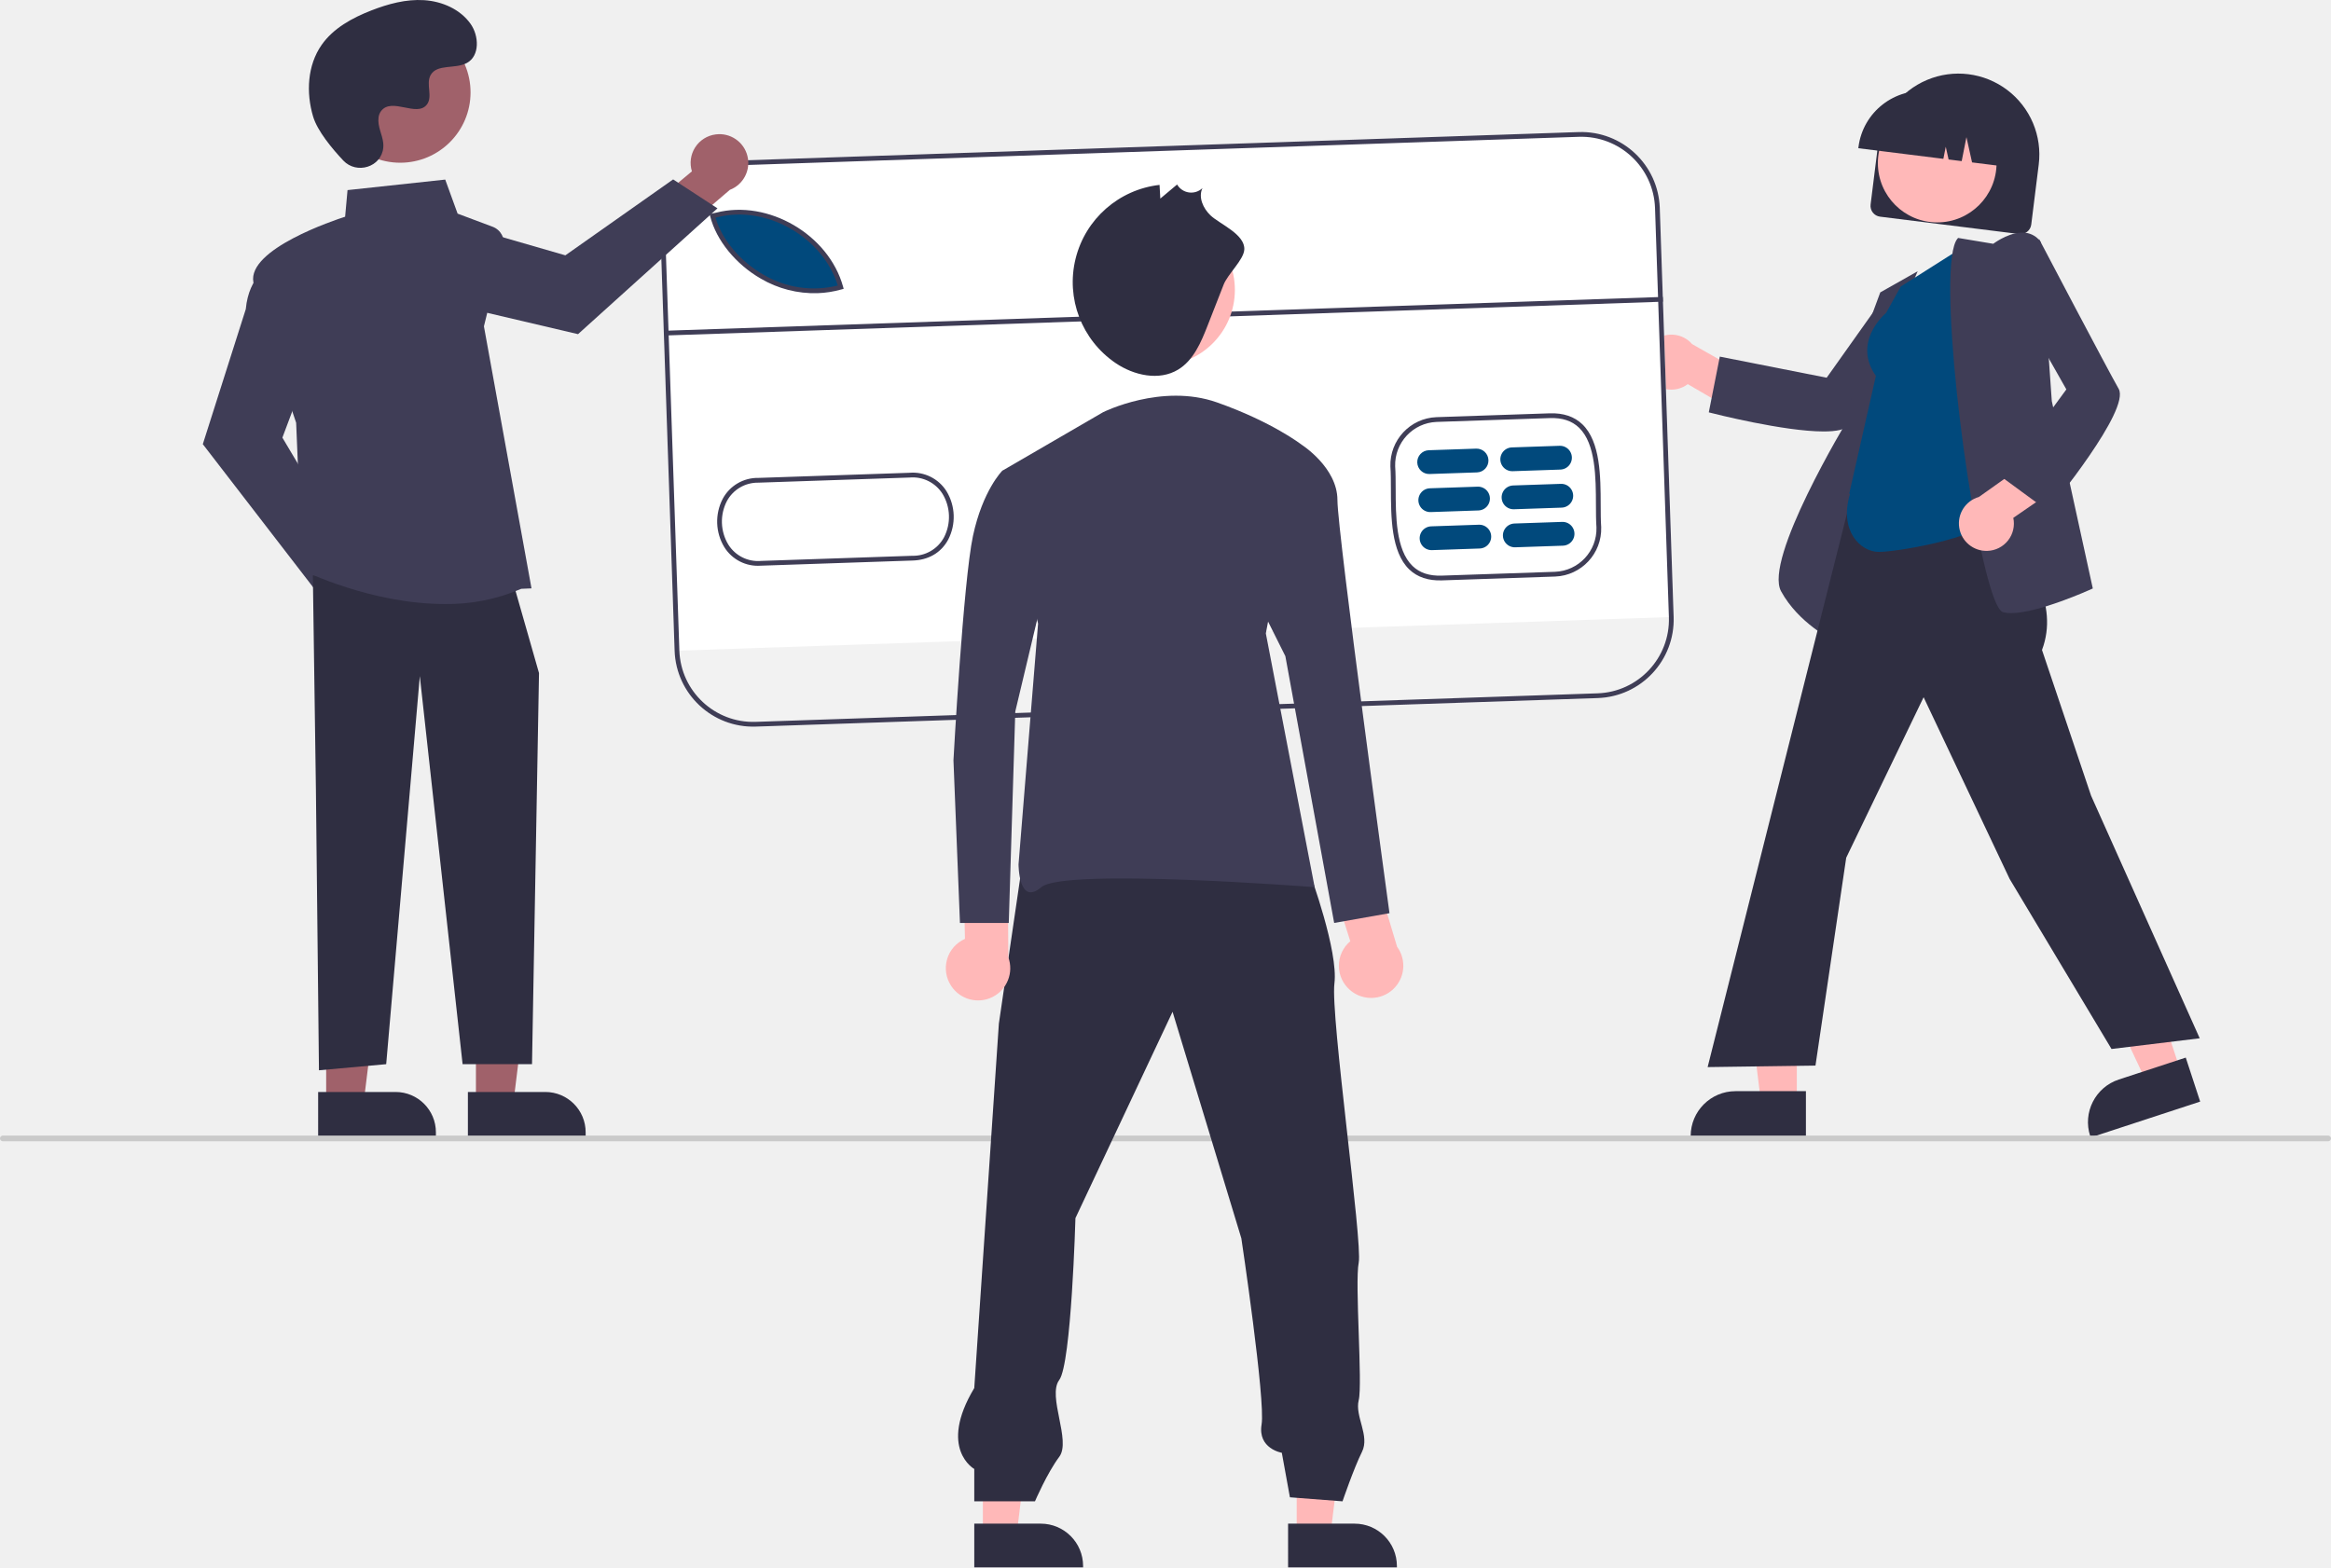
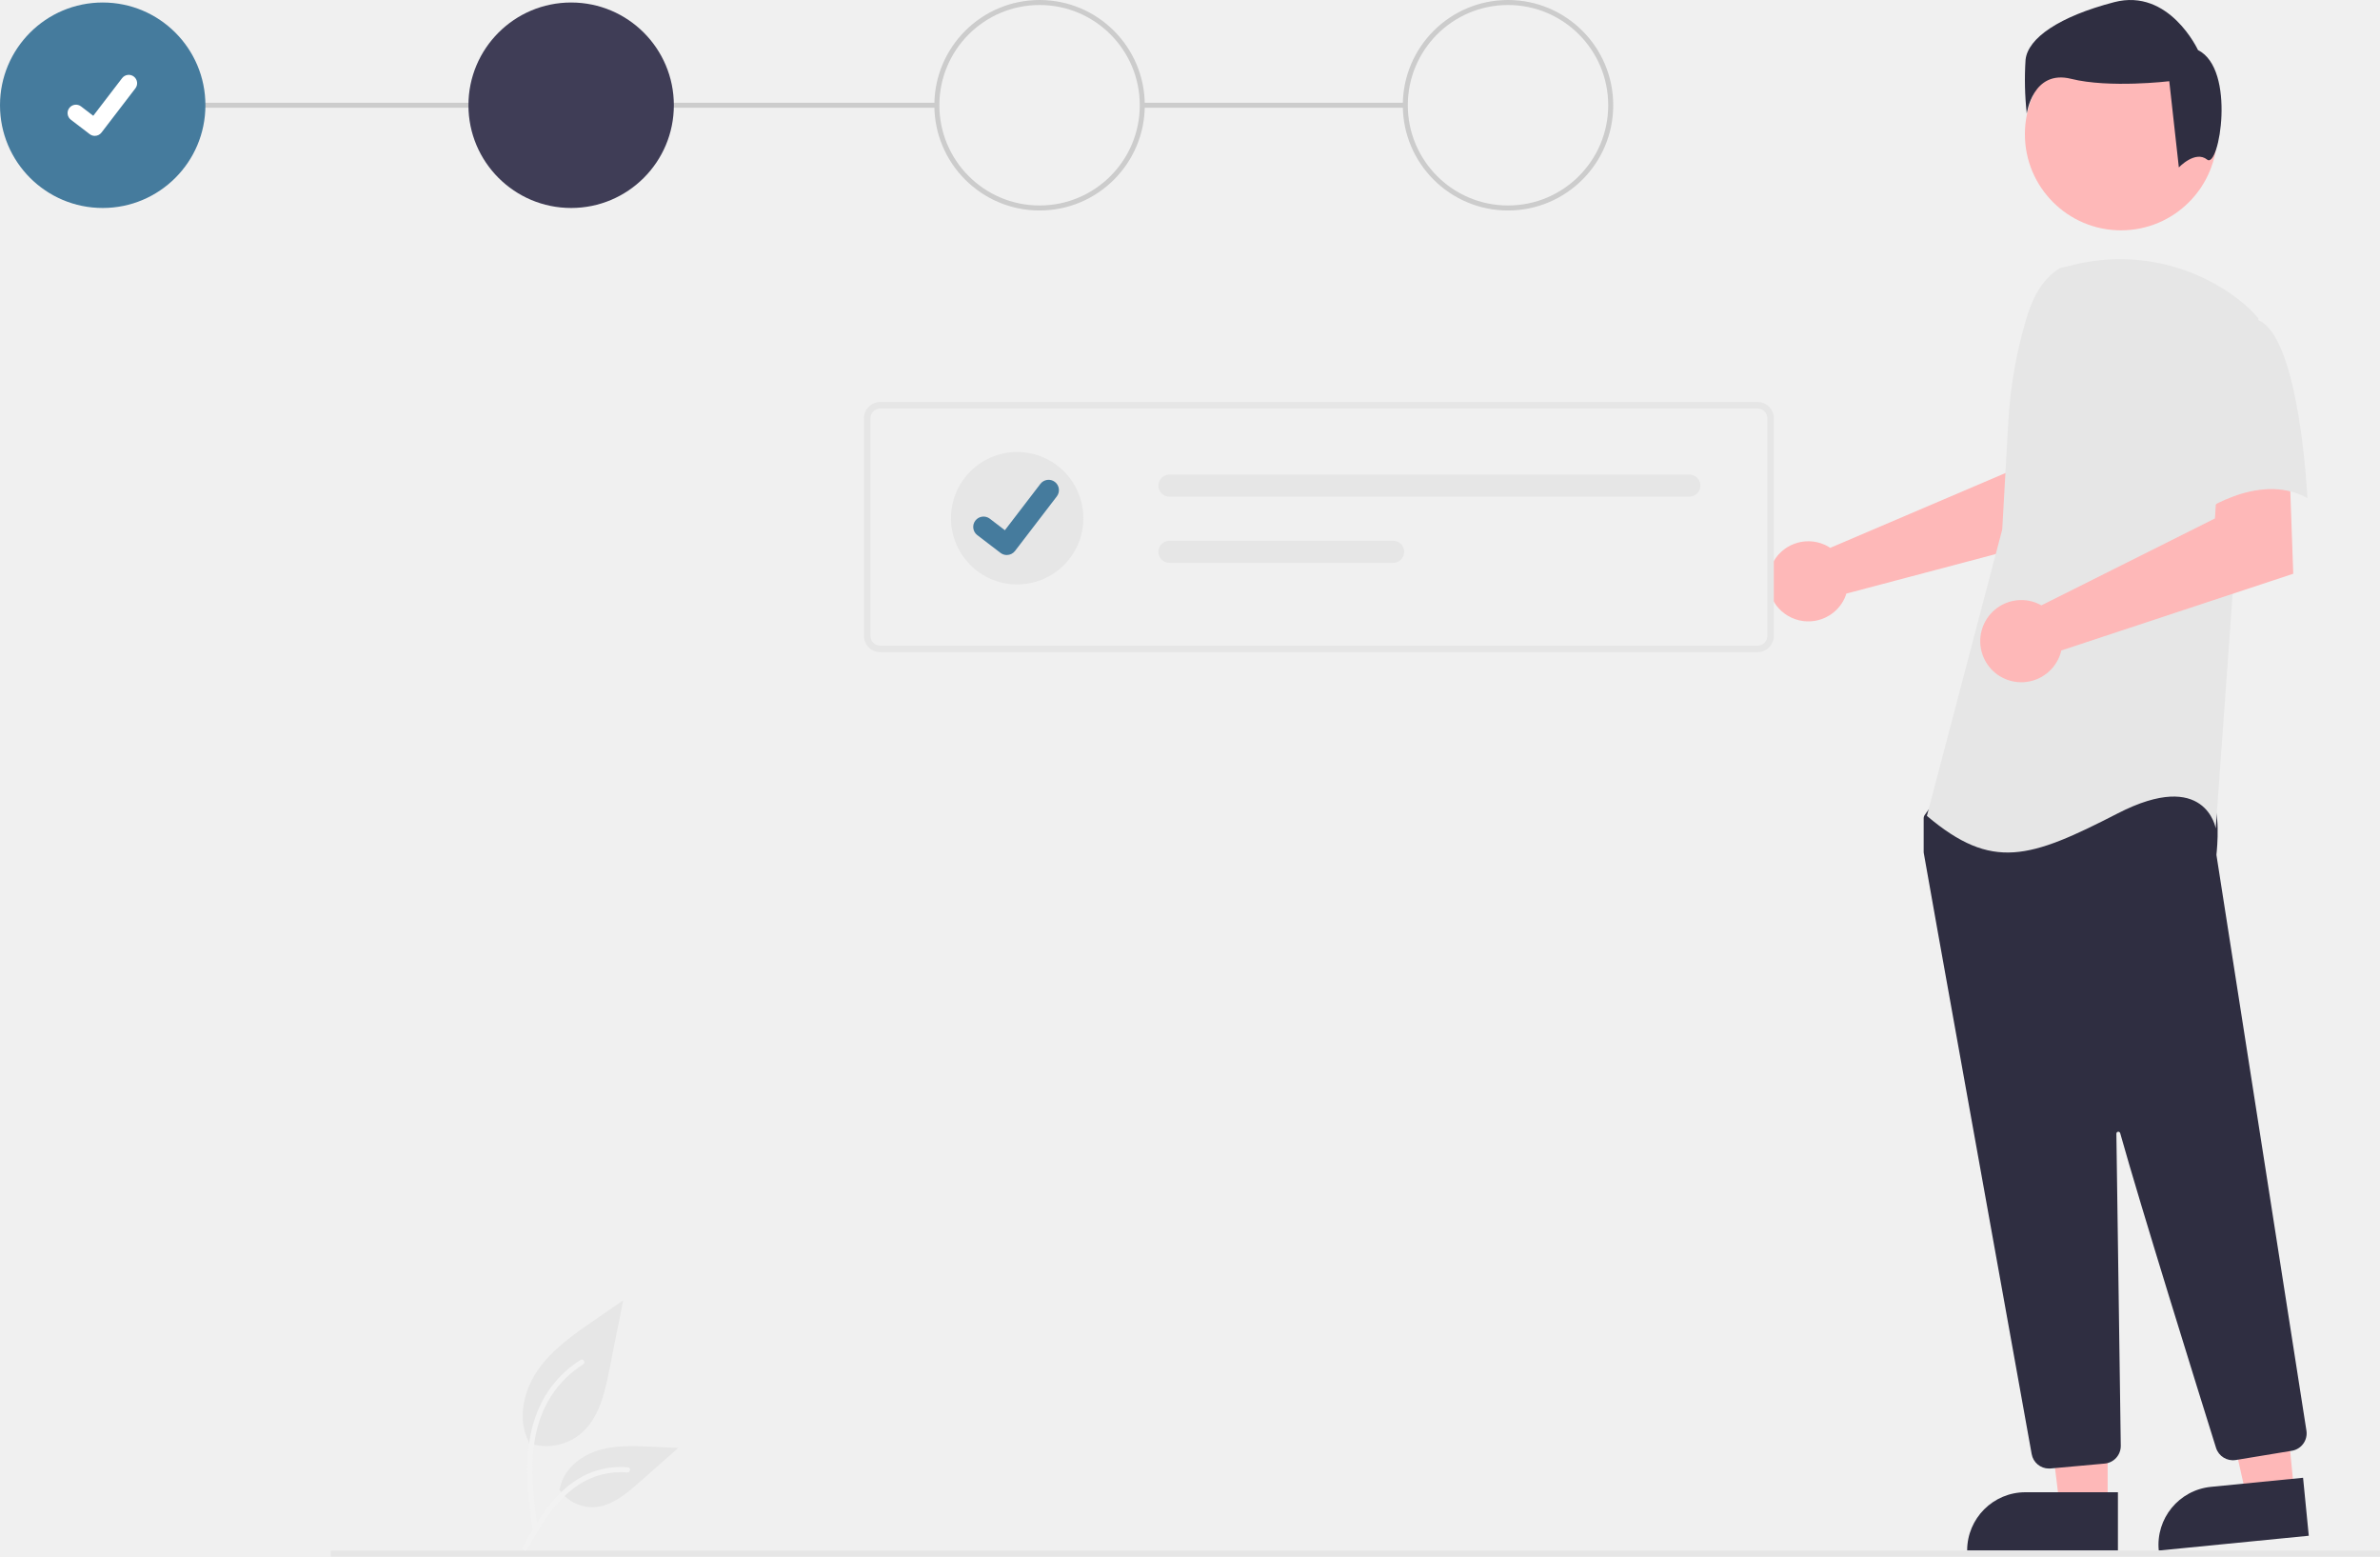
- <svg xmlns="http://www.w3.org/2000/svg" data-name="Layer 1" width="816" height="548.787" viewBox="0 0 816 548.787">
-   <path d="M846.83,247.218l2.618-20.984a28.336,28.336,0,1,1,56.236,7.016l-2.618,20.984a3.811,3.811,0,0,1-4.248,3.306l-48.682-6.074A3.811,3.811,0,0,1,846.83,247.218Z" transform="translate(-192 -175.6067)" fill="#2f2e41" />
-   <circle cx="678.149" cy="57.097" r="20.775" fill="#ffb8b8" />
-   <path d="M842.586,227.084a22.441,22.441,0,0,1,25.018-19.468l4.197.524a22.44,22.44,0,0,1,19.468,25.018l-.052.42-8.869-1.107-1.968-8.848-1.662,8.395-4.584-.572-.993-4.464-.839,4.236-29.768-3.714Z" transform="translate(-192 -175.6067)" fill="#2f2e41" />
-   <path d="M768.539,306.812a9.57,9.57,0,0,0,14.301,3.289l18.869,11.054,9.514-9.829L784.357,296.09a9.622,9.622,0,0,0-15.818,10.722Z" transform="translate(-192 -175.6067)" fill="#ffb8b8" />
-   <path d="M830.383,326.674c-13.918,0-38.411-6.231-39.767-6.579l-.428-.11,3.855-19.517,37.41,7.389,20.323-28.619,23.333-2.372-.651.857c-.303.399-30.381,39.993-35.062,46.635C838.214,326.035,834.84,326.674,830.383,326.674Z" transform="translate(-192 -175.6067)" fill="#3f3d56" />
-   <path d="M834.114,399.926l-.557-.266c-.119-.057-11.944-5.809-18.069-17.037-6.096-11.176,22.44-58.584,24.436-61.874l.029-15.056,10.265-27.715,13.092-7.399-11.24,26.226Z" transform="translate(-192 -175.6067)" fill="#3f3d56" />
-   <polygon points="628.999 386.136 616.487 386.135 610.535 337.875 629.001 337.876 628.999 386.136" fill="#ffb8b8" />
-   <path d="M824.19,573.871l-40.344-.001v-.51a15.704,15.704,0,0,1,15.703-15.703h.001l24.641.001Z" transform="translate(-192 -175.6067)" fill="#2f2e41" />
-   <polygon points="763.392 375.171 751.502 379.067 730.818 335.059 748.367 329.31 763.392 375.171" fill="#ffb8b8" />
-   <path d="M962.201,561.31l-38.338,12.561-.159-.485a15.704,15.704,0,0,1,10.033-19.812l.001-0,23.416-7.672Z" transform="translate(-192 -175.6067)" fill="#2f2e41" />
-   <path d="M931.167,542.888l-35.668-59.546-30.11-63.619-27.095,56.197-10.764,72.784-37.748.524.149-.59L847.697,319.109l45.241,6.759-2.059,29.863,1.226,1.744c10.22,14.518,20.787,29.529,14.726,45.71l17.181,51.015,38.031,84.945Z" transform="translate(-192 -175.6067)" fill="#2f2e41" />
-   <path d="M849.764,368.854c-6.556,0-14.035-7.485-10.155-20.265l-.251-.182,9.32-41.177c-8.133-11.632,2.59-21.232,3.595-22.089l5.119-9.214,22.585-14.323,11.427,94.946-.169.162C882.981,364.609,855.263,368.854,849.764,368.854Z" transform="translate(-192 -175.6067)" fill="#01497c" />
-   <path d="M896.017,390.279a11.117,11.117,0,0,1-2.668-.282c-.878-.22-2.3-1.339-4.498-8.493-8.736-28.442-19.049-114.02-11.556-122.395l.172-.192,12.303,2.05c1.023-.755,6.389-4.501,11.341-3.85a7.516,7.516,0,0,1,5.143,3.04l.085.111,3.919,55.76,14.359,65.619-.344.156C923.438,382.184,905.508,390.279,896.017,390.279Z" transform="translate(-192 -175.6067)" fill="#3f3d56" />
-   <path d="M887.743,368.485a9.57,9.57,0,0,0,9.041-11.558l18.01-12.405L909.925,331.738l-25.188,17.875a9.622,9.622,0,0,0,3.006,18.871Z" transform="translate(-192 -175.6067)" fill="#ffb8b8" />
-   <path d="M908.851,354.461l-16.042-11.764,22.55-30.75-17.305-30.538,7.742-22.139.5.953c.233.444,23.343,44.469,27.375,51.525,4.194,7.339-23.363,40.945-24.539,42.372Z" transform="translate(-192 -175.6067)" fill="#3f3d56" />
-   <path d="M751.339,420.024l-294.773,9.991a27.526,27.526,0,0,1-28.41-26.547l-4.855-143.223A27.526,27.526,0,0,1,449.848,231.835l294.773-9.991a27.526,27.526,0,0,1,28.41,26.547L777.886,391.614A27.526,27.526,0,0,1,751.339,420.024Z" transform="translate(-192 -175.6067)" fill="#fff" />
-   <path d="M777.886,391.614l.026.758a26.258,26.258,0,0,1-25.357,27.128L456.308,429.541a26.256,26.256,0,0,1-27.127-25.349l-.026-.758Z" transform="translate(-192 -175.6067)" fill="#f2f2f2" />
-   <path d="M486.881,276.43c-21.229,6.013-41.006-9.806-44.88-24.972l1.481-.317C461.392,246.541,481.972,258.757,486.881,276.43Z" transform="translate(-192 -175.6067)" fill="#01497c" />
-   <path d="M696.771,378.816c-4.782.162-8.634-1.131-11.449-3.845-6.362-6.133-6.391-18.368-6.414-28.2-.007-2.86-.013-5.562-.176-7.82l-.002-.034a16.777,16.777,0,0,1,16.111-17.25L734.49,320.324c4.776-.162,8.624,1.13,11.437,3.839,6.361,6.128,6.395,18.36,6.422,28.189.008,2.866.015,5.574.179,7.835a16.788,16.788,0,0,1-16.117,17.285Zm-16.376-39.966c.165,2.312.172,5.035.179,7.918.023,9.517.051,21.361,5.905,27.004,2.512,2.422,5.861,3.527,10.236,3.379l39.637-1.343a15.111,15.111,0,0,0,14.513-15.533c-.167-2.285-.174-5.021-.182-7.917-.026-9.514-.059-21.356-5.911-26.993-2.51-2.418-5.855-3.522-10.224-3.374L694.899,323.333A15.107,15.107,0,0,0,680.395,338.849Z" transform="translate(-192 -175.6067)" fill="#3f3d56" />
-   <path d="M478.174,278.26a37.176,37.176,0,0,1-19.825-5.084c-8.79-5.058-15.581-13.405-17.722-21.783l-.215-.84,2.312-.495c18.177-4.663,39.332,7.66,44.392,25.869l.222.798-.797.226A34.98,34.98,0,0,1,478.174,278.26Zm-35.702-26.444c2.261,7.676,8.589,15.243,16.709,19.915a34.733,34.733,0,0,0,26.095,3.836c-5.223-16.947-25.07-28.291-42.151-23.892Z" transform="translate(-192 -175.6067)" fill="#3f3d56" />
-   <path d="M458.28,373.672a13.829,13.829,0,0,1-12.706-6.462,17.298,17.298,0,0,1-.58-16.952,13.878,13.878,0,0,1,12.535-7.324l52.829-1.791a13.903,13.903,0,0,1,12.988,6.468,17.298,17.298,0,0,1,.573,16.95c-2.487,4.607-6.939,7.174-12.532,7.309l-52.83,1.791Q458.418,373.667,458.28,373.672Zm-.954-29.066a12.248,12.248,0,0,0-10.865,6.443,15.584,15.584,0,0,0,.523,15.272,12.259,12.259,0,0,0,11.504,5.675l52.855-1.792a12.278,12.278,0,0,0,11.11-6.435,15.582,15.582,0,0,0-.517-15.27,12.312,12.312,0,0,0-11.51-5.691l-52.858,1.792c-.081.002-.162.003-.242.006Z" transform="translate(-192 -175.6067)" fill="#3f3d56" />
-   <path d="M709.062,341.01l-16.654.565a4.166,4.166,0,0,1-.282-8.327l16.654-.564a4.166,4.166,0,0,1,.282,8.327Z" transform="translate(-192 -175.6067)" fill="#01497c" />
-   <path d="M709.514,354.333l-16.654.565a4.166,4.166,0,1,1-.282-8.327l16.654-.565a4.166,4.166,0,1,1,.282,8.327Z" transform="translate(-192 -175.6067)" fill="#01497c" />
-   <path d="M709.965,367.656l-16.654.565a4.166,4.166,0,1,1-.282-8.327l16.654-.565a4.166,4.166,0,1,1,.282,8.327Z" transform="translate(-192 -175.6067)" fill="#01497c" />
-   <path d="M738.206,340.022l-16.654.564a4.166,4.166,0,1,1-.282-8.327h0l16.654-.564a4.166,4.166,0,1,1,.282,8.327Z" transform="translate(-192 -175.6067)" fill="#01497c" />
-   <path d="M738.658,353.345l-16.654.564a4.166,4.166,0,1,1-.282-8.327h0l16.654-.564a4.166,4.166,0,1,1,.282,8.327h0Z" transform="translate(-192 -175.6067)" fill="#01497c" />
-   <path d="M739.11,366.668l-16.654.564a4.166,4.166,0,1,1-.282-8.327l16.654-.565a4.166,4.166,0,1,1,.282,8.327Z" transform="translate(-192 -175.6067)" fill="#01497c" />
-   <rect x="425.286" y="285.479" width="348.933" height="1.666" transform="translate(-201.355 -155.1249) rotate(-1.94135)" fill="#3f3d56" />
-   <path d="M751.339,420.024l-294.773,9.991a27.526,27.526,0,0,1-28.41-26.547l-4.855-143.223A27.526,27.526,0,0,1,449.848,231.835l294.773-9.991a27.526,27.526,0,0,1,28.41,26.547L777.886,391.614A27.526,27.526,0,0,1,751.339,420.024ZM449.905,233.5A25.858,25.858,0,0,0,424.966,260.189l4.855,143.223a25.858,25.858,0,0,0,26.688,24.939l294.773-9.991a25.858,25.858,0,0,0,24.939-26.688l-4.855-143.223a25.858,25.858,0,0,0-26.688-24.939Z" transform="translate(-192 -175.6067)" fill="#3f3d56" />
-   <path d="M328.994,384.588a10.032,10.032,0,0,0-12.248-9.307l-13.266-18.696-13.328,5.291L309.258,388.015a10.086,10.086,0,0,0,19.736-3.427Z" transform="translate(-192 -175.6067)" fill="#a0616a" />
-   <path d="M303.139,383.202l-40.142-52.076,15.041-47.271c1.102-11.884,8.539-15.203,8.855-15.339l.483-.207,13.088,34.903-9.61,25.626,23.587,39.67Z" transform="translate(-192 -175.6067)" fill="#3f3d56" />
-   <path d="M442.545,222.669a10.032,10.032,0,0,0-8.332,12.931l-17.614,14.672,6.305,12.879,24.584-21.069a10.086,10.086,0,0,0-4.943-19.412Z" transform="translate(-192 -175.6067)" fill="#a0616a" />
-   <path d="M443.162,248.555l-48.816,44.048-48.292-11.341c-11.934-.18-15.818-7.338-15.977-7.643l-.244-.465,33.787-15.748,26.293,7.6,37.728-26.584Z" transform="translate(-192 -175.6067)" fill="#3f3d56" />
-   <polygon points="166.605 386.085 179.721 386.085 185.96 335.494 166.602 335.495 166.605 386.085" fill="#a0616a" />
-   <path d="M355.794,557.944h41.222a0,0,0,0,1,0,0v15.927a0,0,0,0,1,0,0H369.913a14.119,14.119,0,0,1-14.119-14.119v-1.807A0,0,0,0,1,355.794,557.944Z" transform="translate(560.836 956.1899) rotate(179.9974)" fill="#2f2e41" />
-   <polygon points="114.183 386.085 127.299 386.085 133.538 335.494 114.18 335.495 114.183 386.085" fill="#a0616a" />
-   <path d="M303.372,557.944h41.222a0,0,0,0,1,0,0v15.927a0,0,0,0,1,0,0H317.491a14.119,14.119,0,0,1-14.119-14.119v-1.807A0,0,0,0,1,303.372,557.944Z" transform="translate(455.9918 956.1924) rotate(179.9974)" fill="#2f2e41" />
-   <polygon points="109.518 201.425 110.588 276.314 111.657 374.739 135.194 372.599 146.962 236.73 161.94 372.599 186.239 372.599 188.686 235.66 180.127 205.704 109.518 201.425" fill="#2f2e41" />
-   <path d="M347.584,387.088c-25.609.002-49.182-11.589-49.5-11.748l-.264-.132-2.149-51.575c-.623-1.823-12.895-37.785-14.973-49.216-2.106-11.581,28.413-21.745,32.119-22.933l.841-9.316,34.2-3.685,4.335,11.921,12.27,4.601a6.069,6.069,0,0,1,3.761,7.13L361.404,289.864l16.655,91.749-3.586.155A65.112,65.112,0,0,1,347.584,387.088Z" transform="translate(-192 -175.6067)" fill="#3f3d56" />
-   <circle cx="140.098" cy="32.352" r="24.624" fill="#a0616a" />
-   <path d="M312.153,231.795c4.693,4.999,13.408,2.315,14.019-4.514a8.249,8.249,0,0,0-.01-1.593c-.316-3.025-2.063-5.771-1.645-8.965a4.701,4.701,0,0,1,.86-2.201c3.74-5.008,12.518,2.24,16.047-2.293,2.164-2.78-.38-7.156,1.281-10.263,2.192-4.1,8.684-2.078,12.755-4.323,4.53-2.498,4.259-9.448,1.277-13.676-3.636-5.155-10.012-7.906-16.308-8.303s-12.549,1.306-18.427,3.596c-6.679,2.603-13.302,6.2-17.412,12.073-4.998,7.142-5.479,16.743-2.98,25.094C303.131,221.508,308.32,227.713,312.153,231.795Z" transform="translate(-192 -175.6067)" fill="#2f2e41" />
-   <path d="M1007,575.208H193a1,1,0,0,1,0-2h814a1,1,0,0,1,0,2Z" transform="translate(-192 -175.6067)" fill="#cacaca" />
-   <polygon points="453.926 537.335 465.74 537.334 471.36 491.766 453.924 491.767 453.926 537.335" fill="#ffb8b8" />
-   <path d="M642.913,709.084l23.266-.001h.001a14.828,14.828,0,0,1,14.827,14.827v.482l-38.093.001Z" transform="translate(-192 -175.6067)" fill="#2f2e41" />
-   <polygon points="344.073 537.335 355.887 537.334 361.507 491.766 344.071 491.767 344.073 537.335" fill="#ffb8b8" />
-   <path d="M533.059,709.084l23.266-.001h.001a14.828,14.828,0,0,1,14.827,14.827v.482l-38.093.001Z" transform="translate(-192 -175.6067)" fill="#2f2e41" />
-   <path d="M650.635,481.695s9.916,26.916,8.5,38.248,9.916,90.663,8.5,97.746,1.417,42.498,0,48.165,3.976,12.435,1.143,18.101-6.809,17.314-6.809,17.314l-18.416-1.417-2.833-15.583s-8.5-1.417-7.083-9.916-7.083-65.164-7.083-65.164l-24.082-79.33-33.999,72.247s-1.417,50.998-5.666,56.664,4.25,21.249,0,26.916-8.5,15.583-8.5,15.583H533.056V689.937s-12.749-7.083,0-28.332l8.615-127.61,8.5-58.081Z" transform="translate(-192 -175.6067)" fill="#2f2e41" />
-   <circle cx="405.826" cy="101.504" r="26.459" fill="#ffb8b8" />
-   <path d="M620.342,275.286q-2.8,7.155-5.601,14.31c-2.295,5.864-4.924,12.138-10.304,15.411-6.643,4.041-15.513,2.07-21.939-2.307A34.26,34.26,0,0,1,597.918,240.345l.266,4.79,5.877-4.927a5.714,5.714,0,0,0,8.882,1.256c-1.544,3.2.238,7.103,2.811,9.555,3.161,3.012,12.203,6.631,11.828,12.015C627.332,266.627,621.799,271.563,620.342,275.286Z" transform="translate(-192 -175.6067)" fill="#2f2e41" />
-   <path d="M524.994,520.834a11.203,11.203,0,0,1,4.801-16.494l-.529-25.596,15.476-4.115.239,36.157a11.264,11.264,0,0,1-19.987,10.048Z" transform="translate(-192 -175.6067)" fill="#ffb8b8" />
-   <path d="M578.171,319.923s20.503-10.252,39.868-3.417,29.616,14.808,29.616,14.808l-12.53,66.067,17.086,88.848s-87.709-6.835-95.683,0-7.974-7.974-7.974-7.974l6.835-84.292L542.86,340.426Z" transform="translate(-192 -175.6067)" fill="#3f3d56" />
-   <path d="M664.709,522.35a11.203,11.203,0,0,1-.023-17.179l-7.694-24.418,13.698-8.295,10.381,34.636a11.264,11.264,0,0,1-16.362,15.256Z" transform="translate(-192 -175.6067)" fill="#ffb8b8" />
-   <path d="M639.682,331.314h7.974s12.53,7.974,12.53,19.364,18.225,144.663,18.225,144.663l-19.364,3.417L641.96,405.354,629.43,380.294Z" transform="translate(-192 -175.6067)" fill="#3f3d56" />
-   <path d="M564.502,340.426H542.86s-6.835,6.834-10.252,22.782-6.835,78.597-6.835,78.597l2.278,56.954h17.086l2.278-74.04,11.391-47.841Z" transform="translate(-192 -175.6067)" fill="#3f3d56" />
+ <svg xmlns="http://www.w3.org/2000/svg" width="856.385" height="559.94" viewBox="0 0 856.385 559.94">
+   <g id="Group_47" data-name="Group 47" transform="translate(-171.808 -222.403)">
+     <g id="Group_43" data-name="Group 43" transform="translate(-222.485 -67.725)">
+       <rect id="Rectangle_113" data-name="Rectangle 113" width="94.644" height="1.803" transform="translate(805.32 327.084)" fill="#ccc" />
+       <rect id="Rectangle_114" data-name="Rectangle 114" width="300.158" height="1.803" transform="translate(431.249 327.084)" fill="#ccc" />
+       <circle id="Ellipse_115" data-name="Ellipse 115" cx="36.956" cy="36.956" r="36.956" transform="translate(394.293 291.029)" fill="#457b9d" />
+       <circle id="Ellipse_116" data-name="Ellipse 116" cx="36.956" cy="36.956" r="36.956" transform="translate(562.85 291.029)" fill="#3f3d56" />
+       <path id="Path_748-252" data-name="Path 748" d="M873,259.344a37.858,37.858,0,1,1,37.858-37.858A37.858,37.858,0,0,1,873,259.344Zm0-73.913a36.055,36.055,0,1,0,36.055,36.055A36.055,36.055,0,0,0,873,185.431Z" transform="translate(-104.641 106.5)" fill="#ccc" />
+       <path id="Path_749-253" data-name="Path 749" d="M1060,259.344a37.858,37.858,0,1,1,37.858-37.858A37.858,37.858,0,0,1,1060,259.344Zm0-73.913a36.055,36.055,0,1,0,36.055,36.055A36.055,36.055,0,0,0,1060,185.431Z" transform="translate(-123.084 106.5)" fill="#ccc" />
+       <path id="Path_395-254" data-name="Path 395" d="M304.255,236.95a2.993,2.993,0,0,1-1.8-.6l-.032-.024-6.783-5.188a3.014,3.014,0,0,1,3.668-4.784l4.393,3.369,10.381-13.544a3.013,3.013,0,0,1,4.224-.558h0l-.064.089.066-.089a3.016,3.016,0,0,1,.557,4.225l-12.211,15.923a3.015,3.015,0,0,1-2.4,1.175Z" transform="translate(124.149 102.054)" fill="#fff" />
+     </g>
+     <g id="Group_24" data-name="Group 24" transform="translate(808.073 222.403)">
+       <path id="Path_552-255" data-name="Path 552" d="M314.19,545.413a14.214,14.214,0,0,1,1.987,1.108l63.154-26.954,2.253-16.636,25.235-.155-1.491,38.158-83.357,22.047a14.939,14.939,0,0,1-.631,1.7,14.411,14.411,0,1,1-7.151-19.265Z" transform="translate(-293.875 -349.453)" fill="#feb8b8" />
+       <path id="Path_553-256" data-name="Path 553" d="M312.83,797.912H295.567l-8.212-66.584h25.477Z" transform="translate(-190.709 -256.191)" fill="#feb8b8" />
+       <path id="Path_554-257" data-name="Path 554" d="M305.692,775.115h33.292v20.955H284.73a20.962,20.962,0,0,1,20.962-20.962h0Z" transform="translate(-213.164 -238.326)" fill="#2f2e41" />
+       <path id="Path_555-258" data-name="Path 555" d="M271.557,794.354l-17.178,1.69-14.7-65.458,25.355-2.491Z" transform="translate(-82.3 -257.51)" fill="#feb8b8" />
+       <path id="Path_556-259" data-name="Path 556" d="M254.863,774.674l33.126-3.263,2.054,20.857-53.981,5.317a20.958,20.958,0,0,1,18.8-22.911Z" transform="translate(-95.55 -239.834)" fill="#2f2e41" />
+       <ellipse id="Ellipse_84" data-name="Ellipse 84" cx="34.583" cy="34.583" rx="34.583" ry="34.583" transform="translate(92.343 13.688)" fill="#feb8b8" />
+       <path id="Path_557-260" data-name="Path 557" d="M281.584,839.584a6.3,6.3,0,0,1-6.217-5.21c-8.929-49.59-38.141-211.772-38.84-216.268a1.991,1.991,0,0,1-.023-.312V605.7a2.1,2.1,0,0,1,.393-1.228l3.858-5.4a2.082,2.082,0,0,1,1.611-.88c22-1.031,94.036-4.054,97.516.294h0c3.495,4.365,2.253,17.611,1.971,20.22l.014.272L374.233,825.96A6.353,6.353,0,0,1,369,833.19l-20.214,3.33a6.366,6.366,0,0,1-7.076-4.355c-6.252-19.978-27.216-87.184-34.482-113.19a.7.7,0,0,0-1.381.2c.363,24.79,1.24,88.036,1.549,109.881l.032,2.353a6.362,6.362,0,0,1-5.763,6.387l-19.492,1.766A5.871,5.871,0,0,1,281.584,839.584Z" transform="translate(-180.584 -311.329)" fill="#2f2e41" />
+       <path id="Path_99-261" data-name="Path 99" d="M296.727,463.319c-6.035,3.588-9.647,10.18-11.719,16.9a160.072,160.072,0,0,0-6.877,38.242L275.94,557.32,248.827,660.348c23.5,19.883,37.053,15.363,68.686-.9s35.247,5.422,35.247,5.422l6.325-87.663,9.037-95.793a42.485,42.485,0,0,0-6.846-6.581,69.923,69.923,0,0,0-59.761-12.673Z" transform="translate(-191.749 -366.866)" fill="#e6e6e6" />
+       <path id="Path_558-262" data-name="Path 558" d="M259.825,562.029a14.828,14.828,0,0,1,2.112.986l62.447-31.259,1.036-16.933,25.759-1.776,1.38,38.6-83.45,27.6a14.784,14.784,0,1,1-9.283-17.223Z" transform="translate(-163.653 -345.262)" fill="#feb8b8" />
+       <path id="Path_101-263" data-name="Path 101" d="M269.34,476.085c15.363,5.422,18.071,64.171,18.071,64.171-18.075-9.941-39.765,6.326-39.765,6.326s-4.518-15.365-9.941-35.246a34.54,34.54,0,0,1,7.229-32.535S253.975,470.66,269.34,476.085Z" transform="translate(-93.417 -361.105)" fill="#e6e6e6" />
+       <path id="Path_102-264" data-name="Path 102" d="M323.823,451.3c-4.309-3.447-10.187,2.816-10.187,2.816L310.189,423.1s-21.543,2.581-35.334-.862-15.943,12.5-15.943,12.5a110.654,110.654,0,0,1-.431-19.391c.862-7.756,12.064-15.512,31.885-20.683S320.528,411.9,320.528,411.9C334.324,418.789,328.137,454.751,323.823,451.3Z" transform="translate(-165.894 -393.886)" fill="#2f2e41" />
+     </g>
+     <rect id="Rectangle_110" data-name="Rectangle 110" width="737.385" height="2.19" transform="translate(290.808 780.153)" fill="#e6e6e6" />
+     <path id="Path_438-265" data-name="Path 438" d="M265.082,644.111a19.474,19.474,0,0,0,18.806-3.313c6.587-5.528,8.652-14.636,10.332-23.07l4.97-24.945-10.405,7.165c-7.483,5.152-15.134,10.47-20.316,17.933s-7.443,17.651-3.28,25.726" transform="translate(96.861 97.368)" fill="#e6e6e6" />
+     <path id="Path_439-266" data-name="Path 439" d="M267.682,718.34c-1.31-9.542-2.657-19.206-1.738-28.85.816-8.565,3.429-16.93,8.749-23.789a39.574,39.574,0,0,1,10.153-9.2c1.015-.641,1.95.968.939,1.606A37.622,37.622,0,0,0,270.9,676.062c-3.24,8.241-3.76,17.224-3.2,25.977.338,5.294,1.053,10.553,1.774,15.805a.964.964,0,0,1-.65,1.144.936.936,0,0,1-1.144-.65Z" transform="translate(95.868 55.076)" fill="#f2f2f2" />
+     <path id="Path_442-267" data-name="Path 442" d="M289.28,713.477a14.336,14.336,0,0,0,12.491,6.447c6.323-.3,11.595-4.713,16.34-8.9l14.036-12.392-9.289-.444c-6.68-.32-13.533-.618-19.9,1.442s-12.231,7.018-13.394,13.6" transform="translate(83.697 44.629)" fill="#e6e6e6" />
+     <path id="Path_443-268" data-name="Path 443" d="M262.887,747.524c6.3-11.156,13.618-23.555,26.685-27.518a29.779,29.779,0,0,1,11.224-1.159c1.192.1.894,1.94-.3,1.837a27.665,27.665,0,0,0-17.912,4.739c-5.051,3.438-8.983,8.217-12.311,13.286-2.039,3.1-3.865,6.341-5.691,9.573C264,749.314,262.3,748.569,262.887,747.524Z" transform="translate(96.961 31.377)" fill="#f2f2f2" />
+     <g id="Group_46" data-name="Group 46" transform="translate(2 7)">
+       <path id="Path_138-269" data-name="Path 138" d="M911.208,622.87H595.519a5.853,5.853,0,0,1-5.846-5.846V538.715a5.853,5.853,0,0,1,5.846-5.846H911.208a5.853,5.853,0,0,1,5.846,5.846v78.309A5.853,5.853,0,0,1,911.208,622.87ZM595.519,535.208a3.512,3.512,0,0,0-3.508,3.508v78.309a3.511,3.511,0,0,0,3.508,3.508H911.208a3.511,3.511,0,0,0,3.508-3.508V538.715a3.511,3.511,0,0,0-3.508-3.508Z" transform="translate(-108.981 -172.87)" fill="#e6e6e6" />
+       <path id="Path_139-270" data-name="Path 139" d="M690.369,556.72a3.969,3.969,0,1,0,0,7.938H877.477a3.969,3.969,0,0,0,0-7.938Z" transform="translate(-99.78 -170.602)" fill="#e6e6e6" />
+       <path id="Path_140-271" data-name="Path 140" d="M690.369,578.466a3.969,3.969,0,1,0,0,7.938h80.513a3.969,3.969,0,1,0,0-7.938Z" transform="translate(-99.78 -168.533)" fill="#e6e6e6" />
+       <g id="Group_45" data-name="Group 45">
+         <circle id="Ellipse_18" data-name="Ellipse 18" cx="23.814" cy="23.814" r="23.814" transform="translate(512 378)" fill="#e6e6e6" />
+         <path id="Path_395-2-272" data-name="Path 395" d="M306.53,242.049a3.689,3.689,0,0,1-2.219-.738l-.04-.03-8.358-6.394a3.714,3.714,0,0,1,4.52-5.9l5.414,4.151,12.793-16.69a3.713,3.713,0,0,1,5.205-.688h0l-.079.11.082-.11a3.717,3.717,0,0,1,.687,5.206L309.488,240.6a3.715,3.715,0,0,1-2.954,1.448Z" transform="translate(225.541 173)" fill="#457b9d" />
+       </g>
+     </g>
+   </g>
</svg>
